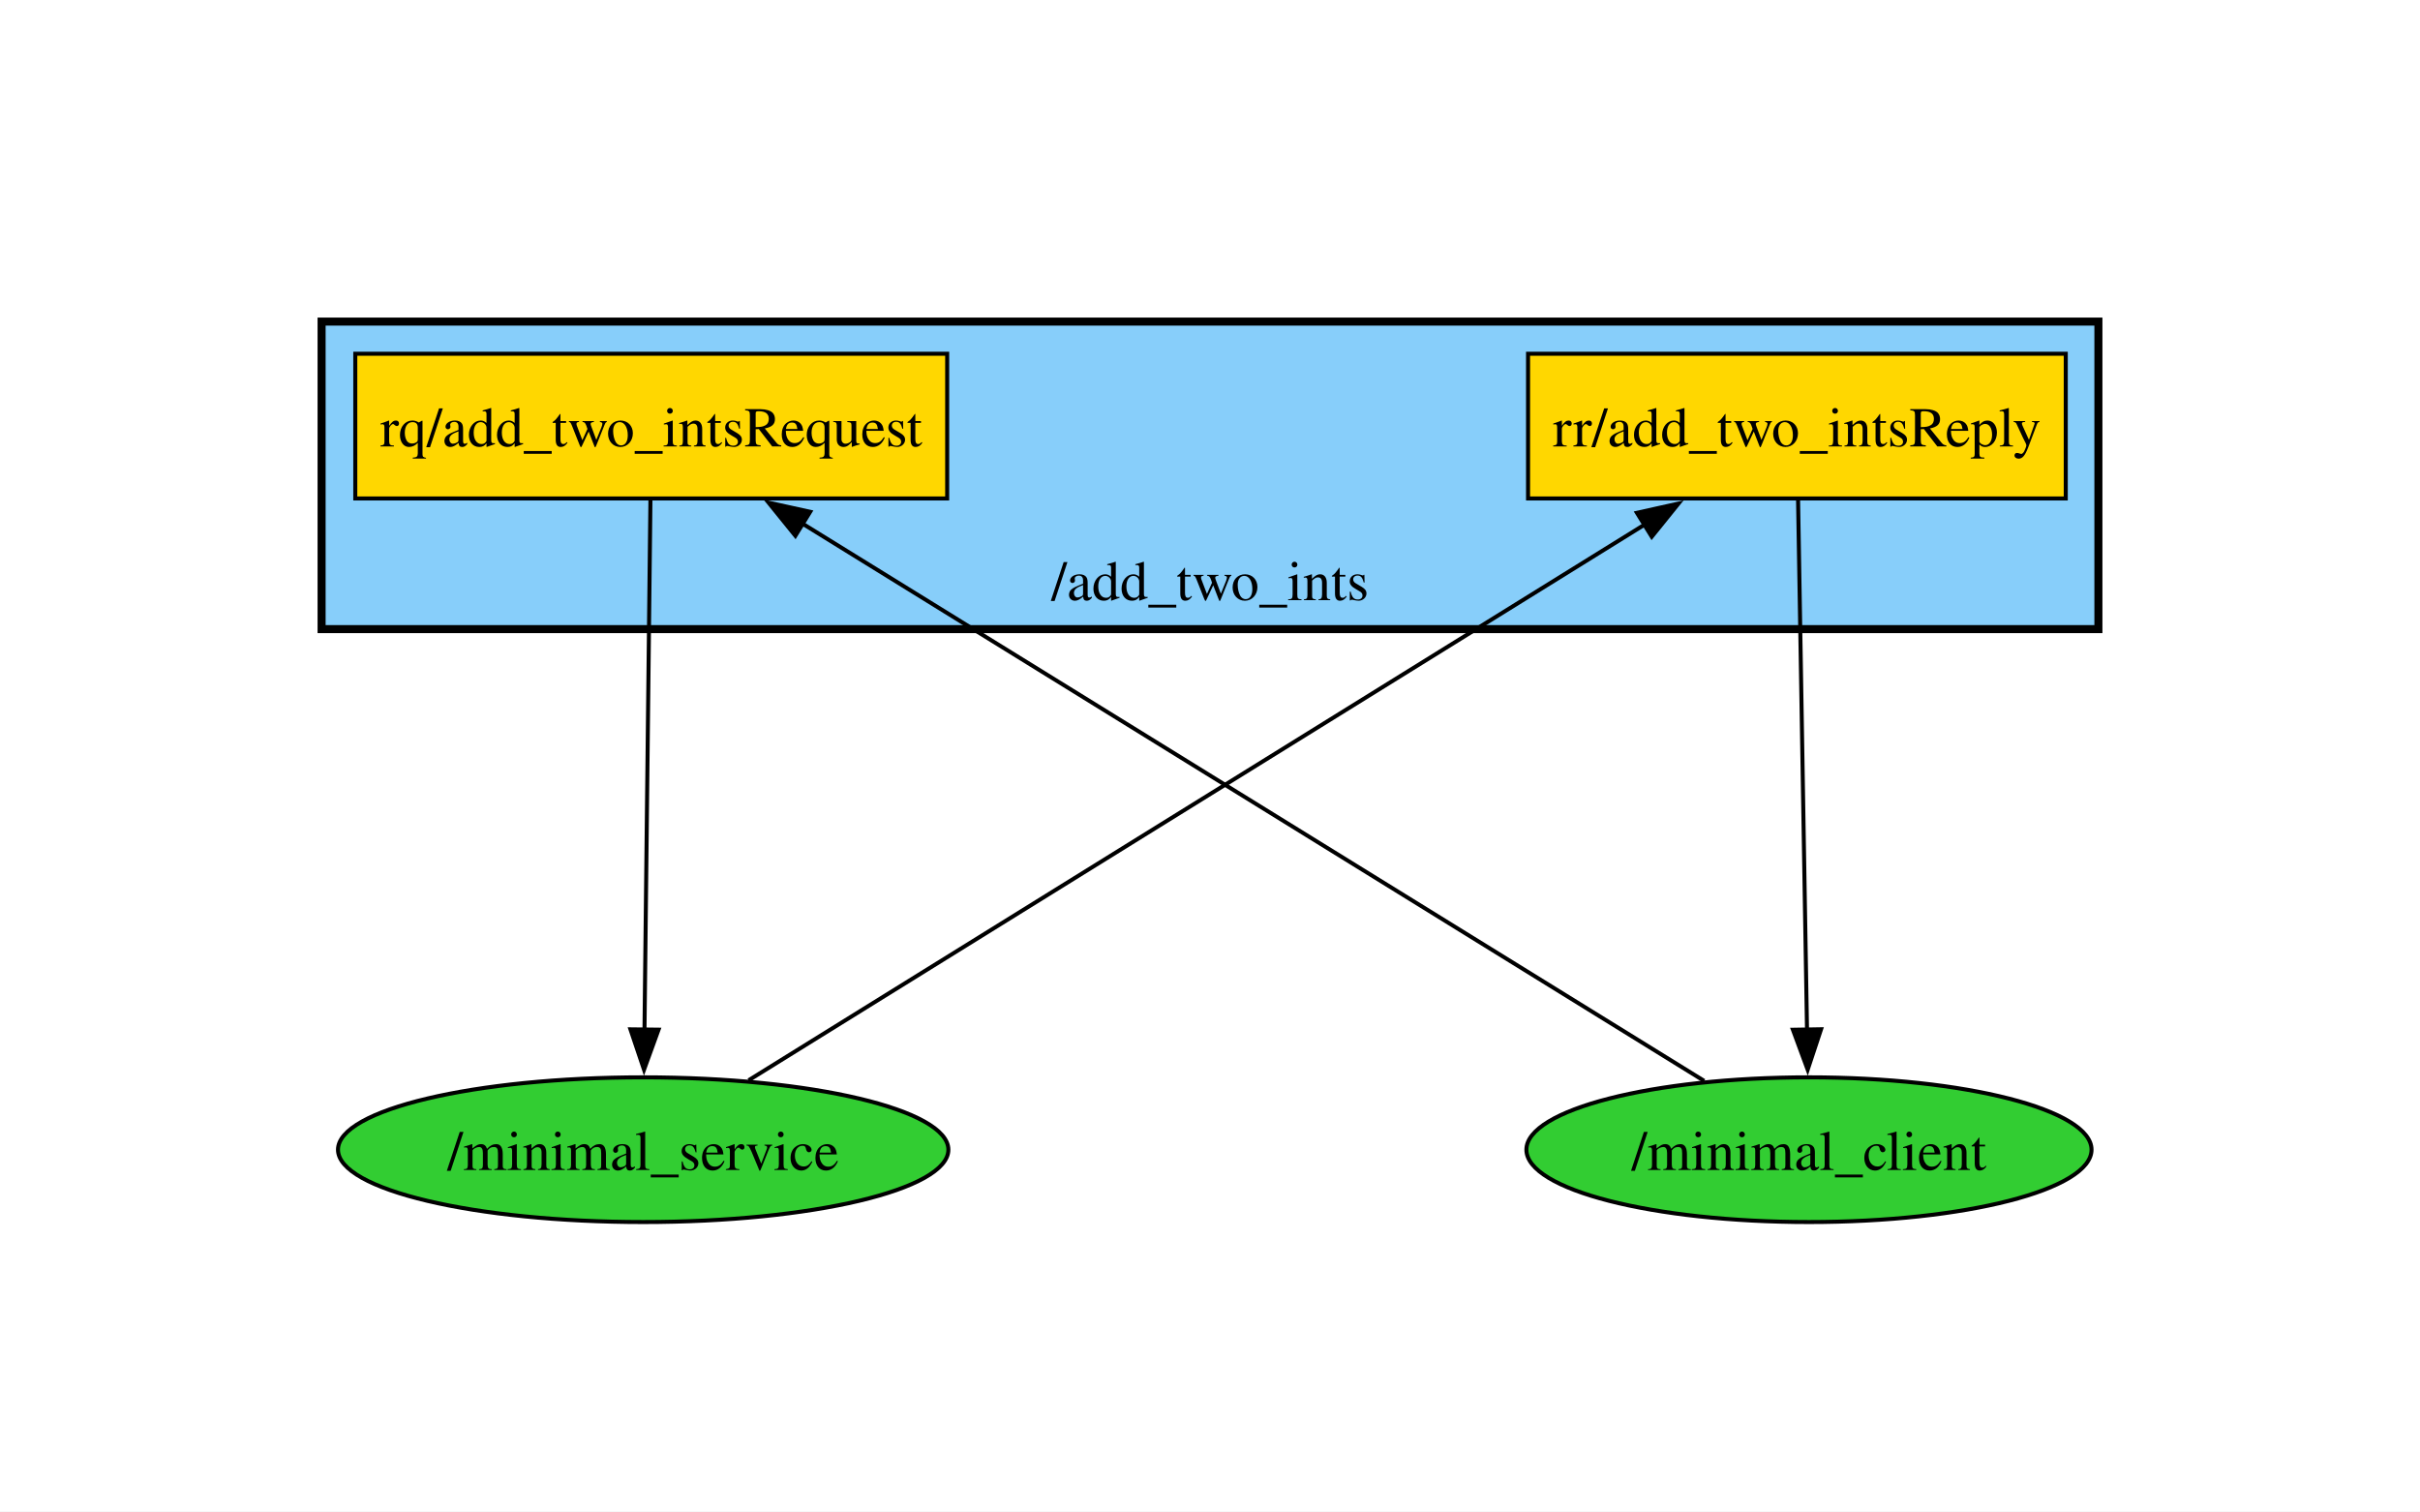
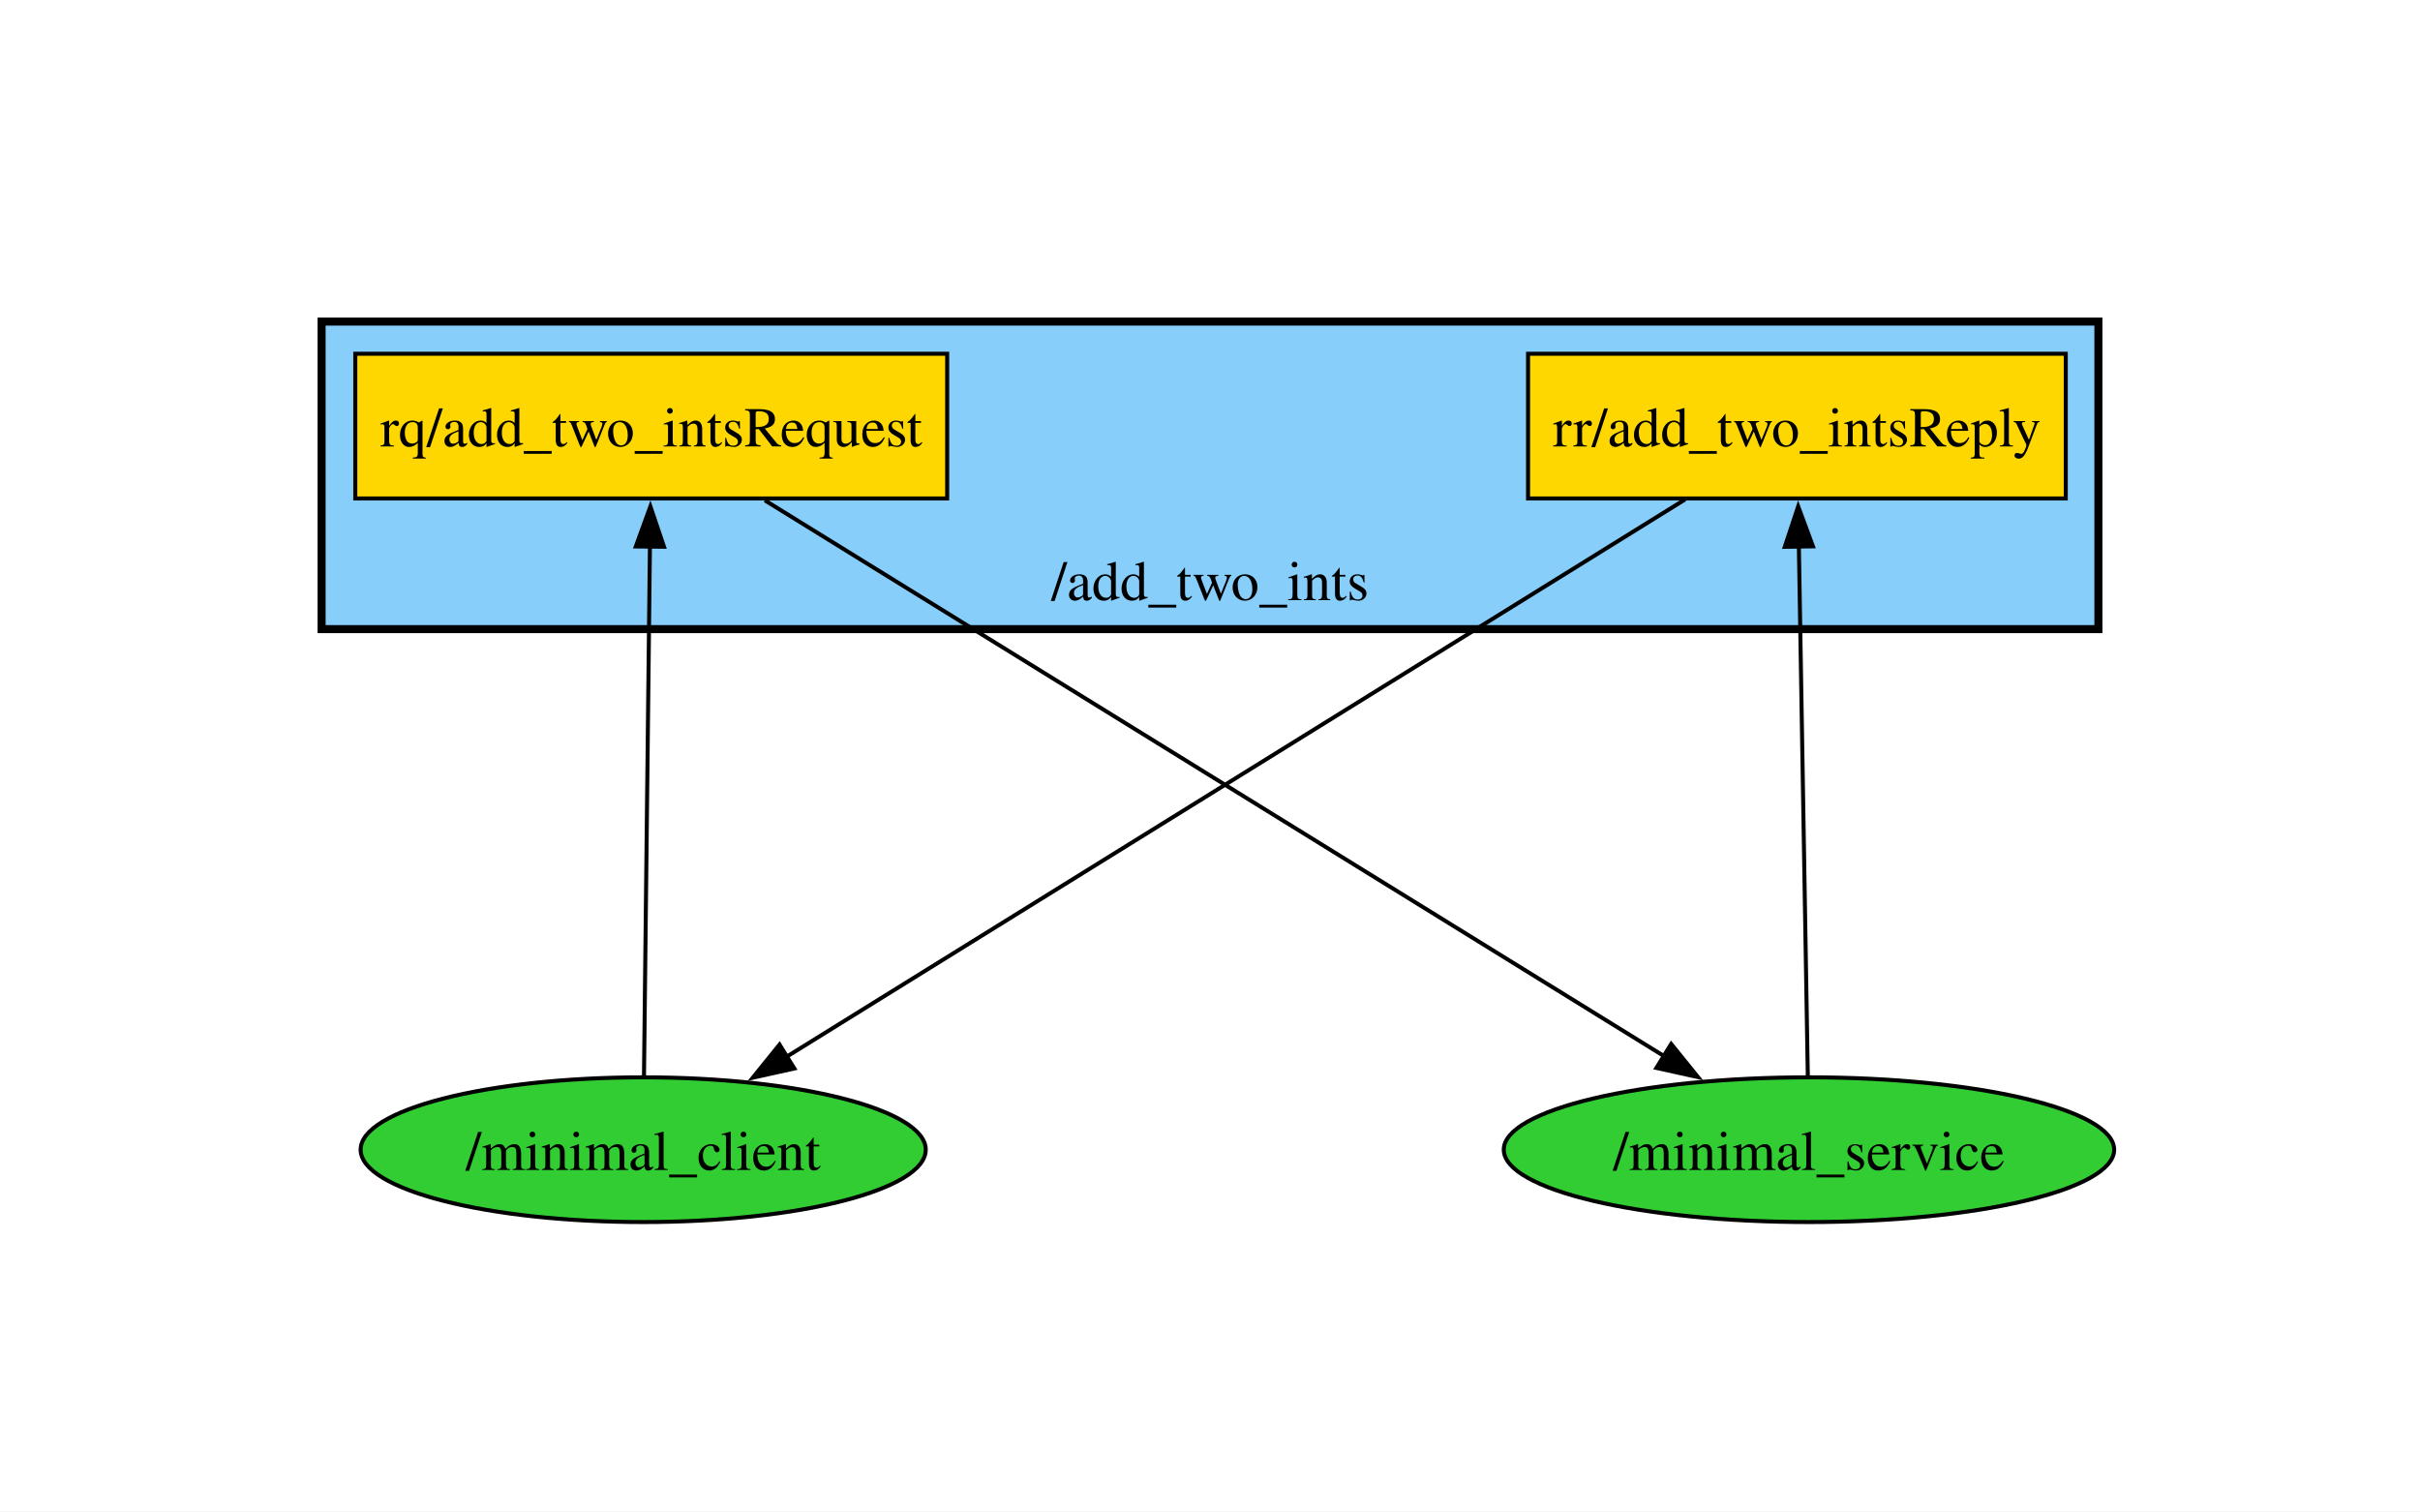
<svg xmlns="http://www.w3.org/2000/svg" width="602pt" height="376pt" viewBox="0.00 0.00 602.00 376.00">
  <g id="graph0" class="graph" transform="scale(1 1) rotate(0) translate(72 304)">
    <polygon fill="white" stroke="none" points="-72,72 -72,-304 530,-304 530,72 -72,72" />
    <g id="clust1" class="cluster">
      <polygon fill="lightskyblue" stroke="black" stroke-width="2" points="8,-147.5 8,-224 450,-224 450,-147.5 8,-147.5" />
      <text text-anchor="middle" x="229" y="-154.7" font-family="Times,serif" font-size="14.00">/add_two_ints</text>
    </g>
    <g id="node1" class="node">
-       <ellipse fill="limegreen" stroke="black" cx="88" cy="-18" rx="75.92" ry="18" />
-       <text text-anchor="middle" x="88" y="-12.95" font-family="Times,serif" font-size="14.00">/minimal_service</text>
+       <ellipse fill="limegreen" stroke="black" cx="88" cy="-18" rx="70.29" ry="18" />
+       <text text-anchor="middle" x="88" y="-12.95" font-family="Times,serif" font-size="14.00">/minimal_client</text>
    </g>
    <g id="node4" class="node">
+       <polygon fill="gold" stroke="black" points="163.62,-216 16.38,-216 16.38,-180 163.62,-180 163.62,-216" />
+       <text text-anchor="middle" x="90" y="-192.95" font-family="Times,serif" font-size="14.00">rq/add_two_intsRequest</text>
+     </g>
+     <g id="edge2" class="edge">
+       <path fill="none" stroke="black" d="M88.2,-36.39C88.54,-67.1 89.26,-131.19 89.68,-168.46" />
+       <polygon fill="black" stroke="black" points="86.17,-168.06 89.79,-178.02 93.17,-167.99 86.17,-168.06" />
+     </g>
+     <g id="node2" class="node">
+       <ellipse fill="limegreen" stroke="black" cx="378" cy="-18" rx="75.92" ry="18" />
+       <text text-anchor="middle" x="378" y="-12.95" font-family="Times,serif" font-size="14.00">/minimal_service</text>
+     </g>
+     <g id="node3" class="node">
      <polygon fill="gold" stroke="black" points="441.88,-216 308.12,-216 308.12,-180 441.88,-180 441.88,-216" />
      <text text-anchor="middle" x="375" y="-192.95" font-family="Times,serif" font-size="14.00">rr/add_two_intsReply</text>
    </g>
-     <g id="edge2" class="edge">
-       <path fill="none" stroke="black" d="M114.23,-35.27C165.25,-66.91 278,-136.84 337.13,-173.51" />
-       <polygon fill="black" stroke="black" points="335.2,-176.43 345.54,-178.73 338.89,-170.49 335.2,-176.43" />
+     <g id="edge3" class="edge">
+       <path fill="none" stroke="black" d="M377.71,-36.39C377.19,-67.1 376.11,-131.19 375.48,-168.46" />
+       <polygon fill="black" stroke="black" points="371.99,-167.97 375.32,-178.02 378.99,-168.09 371.99,-167.97" />
    </g>
-     <g id="node2" class="node">
-       <ellipse fill="limegreen" stroke="black" cx="378" cy="-18" rx="70.29" ry="18" />
-       <text text-anchor="middle" x="378" y="-12.95" font-family="Times,serif" font-size="14.00">/minimal_client</text>
-     </g>
-     <g id="node3" class="node">
-       <polygon fill="gold" stroke="black" points="163.62,-216 16.38,-216 16.38,-180 163.62,-180 163.62,-216" />
-       <text text-anchor="middle" x="90" y="-192.95" font-family="Times,serif" font-size="14.00">rq/add_two_intsRequest</text>
+     <g id="edge1" class="edge">
+       <path fill="none" stroke="black" d="M347.19,-179.76C294.74,-147.22 181.26,-76.84 123.43,-40.97" />
+       <polygon fill="black" stroke="black" points="125.6,-38.2 115.26,-35.91 121.92,-44.15 125.6,-38.2" />
    </g>
    <g id="edge4" class="edge">
-       <path fill="none" stroke="black" d="M351.93,-35.11C300.76,-66.74 186.96,-137.07 127.63,-173.74" />
-       <polygon fill="black" stroke="black" points="125.86,-170.72 119.19,-178.96 129.54,-176.68 125.86,-170.72" />
-     </g>
-     <g id="edge1" class="edge">
-       <path fill="none" stroke="black" d="M89.8,-179.54C89.46,-148.78 88.74,-84.68 88.32,-47.46" />
-       <polygon fill="black" stroke="black" points="91.82,-47.86 88.21,-37.9 84.83,-47.94 91.82,-47.86" />
-     </g>
-     <g id="edge3" class="edge">
-       <path fill="none" stroke="black" d="M375.29,-179.54C375.81,-148.78 376.89,-84.68 377.52,-47.46" />
-       <polygon fill="black" stroke="black" points="381.01,-47.96 377.68,-37.9 374.01,-47.84 381.01,-47.96" />
+       <path fill="none" stroke="black" d="M118.27,-179.53C170.99,-146.94 284.22,-76.96 342.19,-41.13" />
+       <polygon fill="black" stroke="black" points="343.72,-44.3 350.39,-36.06 340.04,-38.34 343.72,-44.3" />
    </g>
  </g>
</svg>
